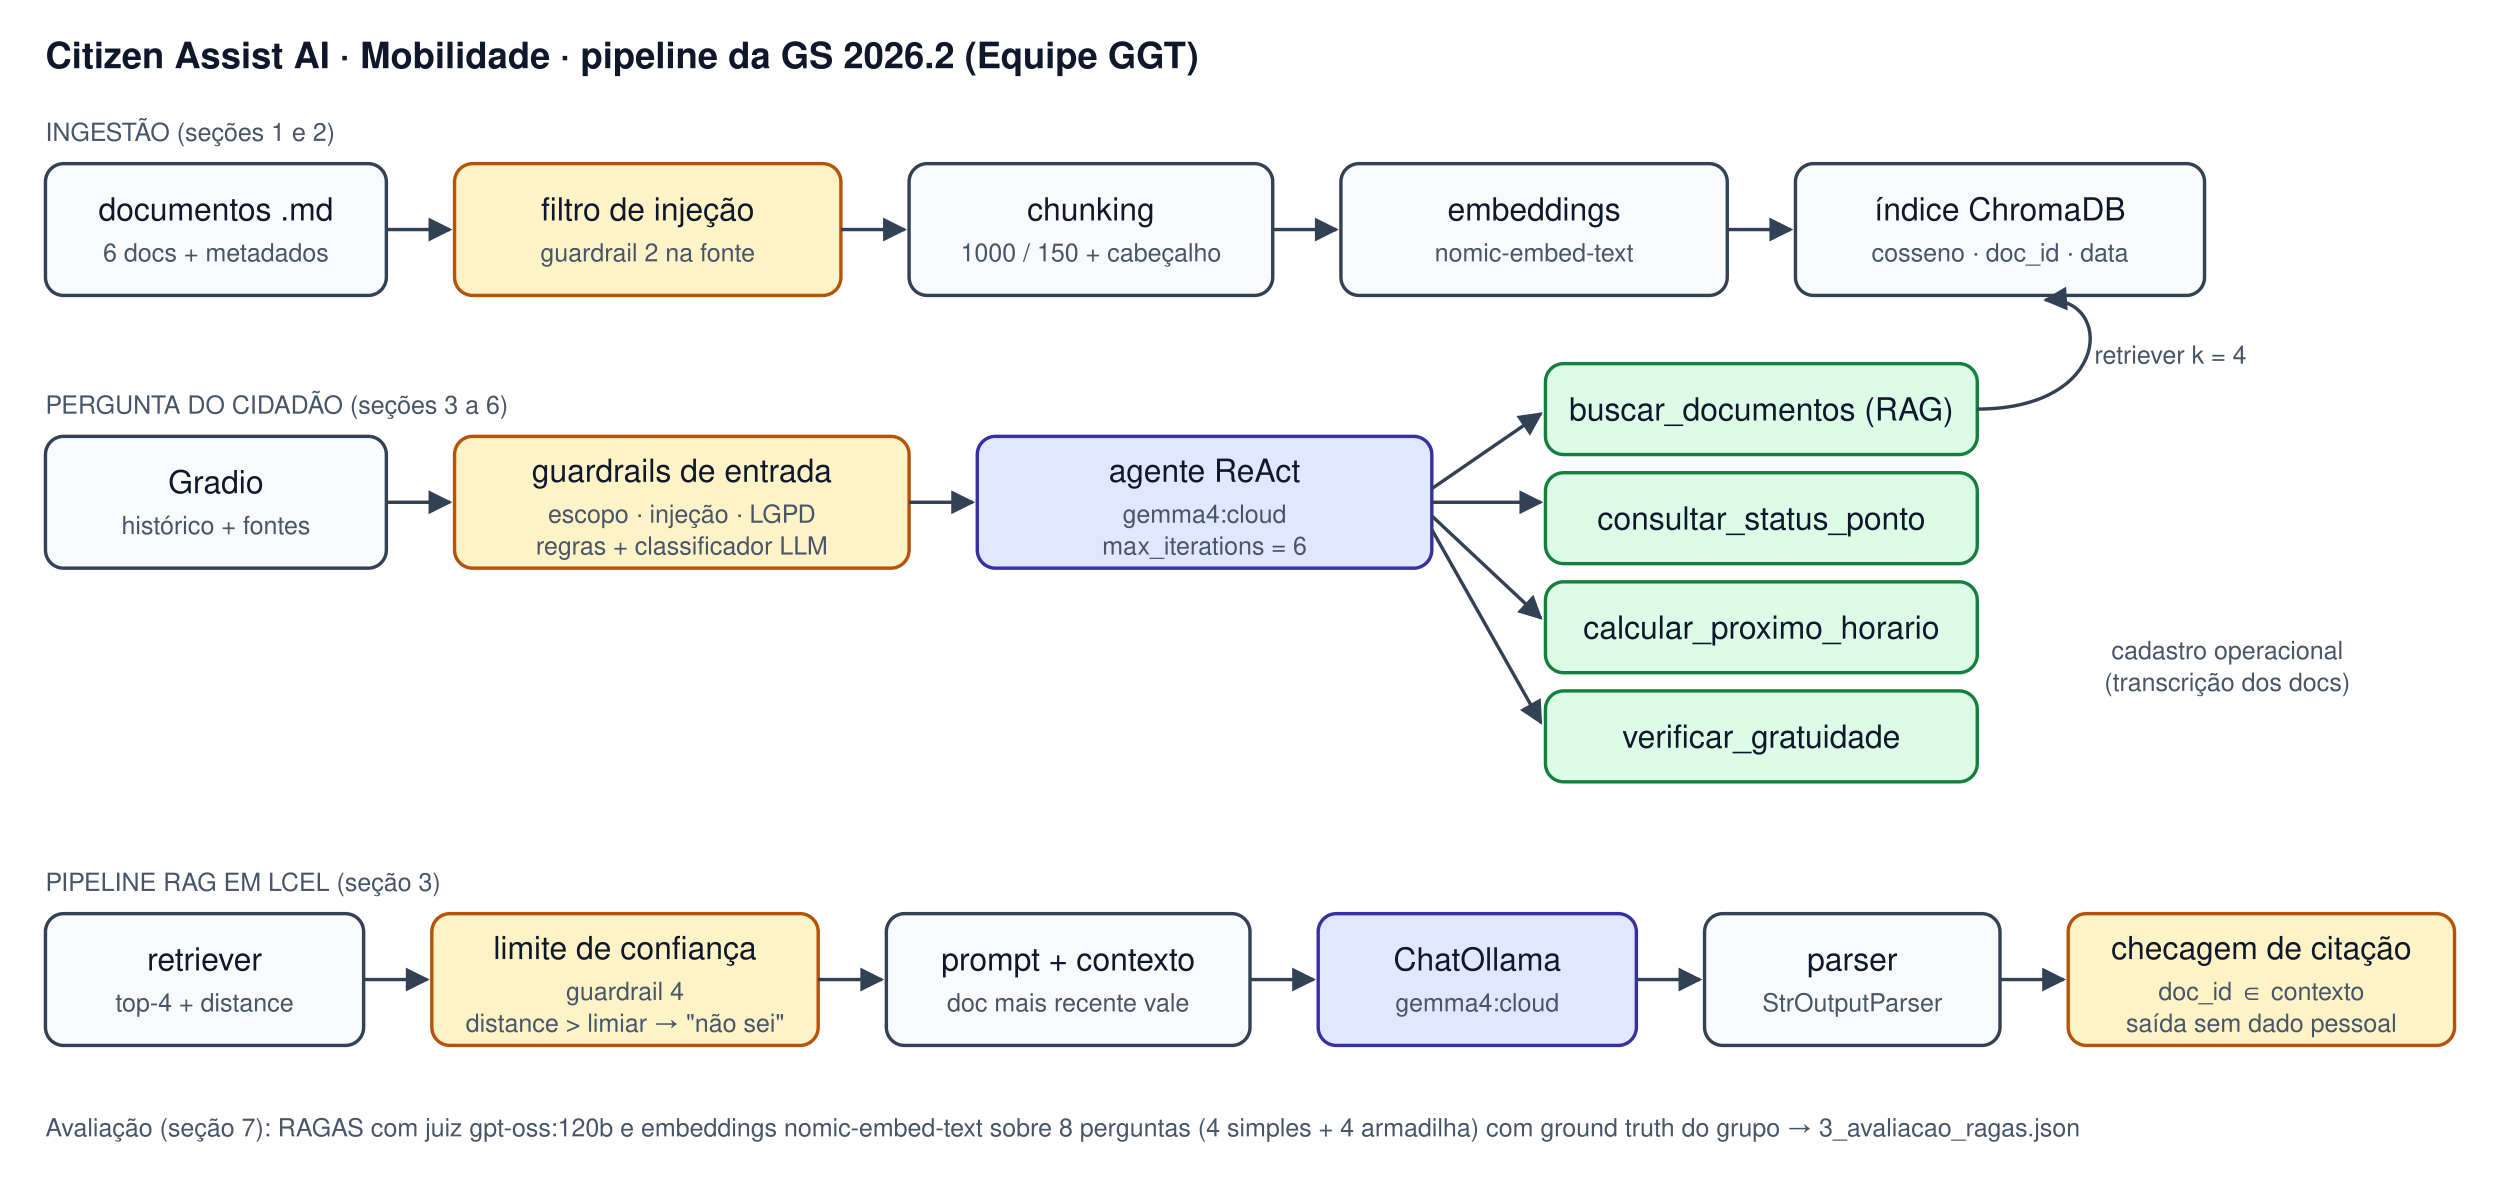
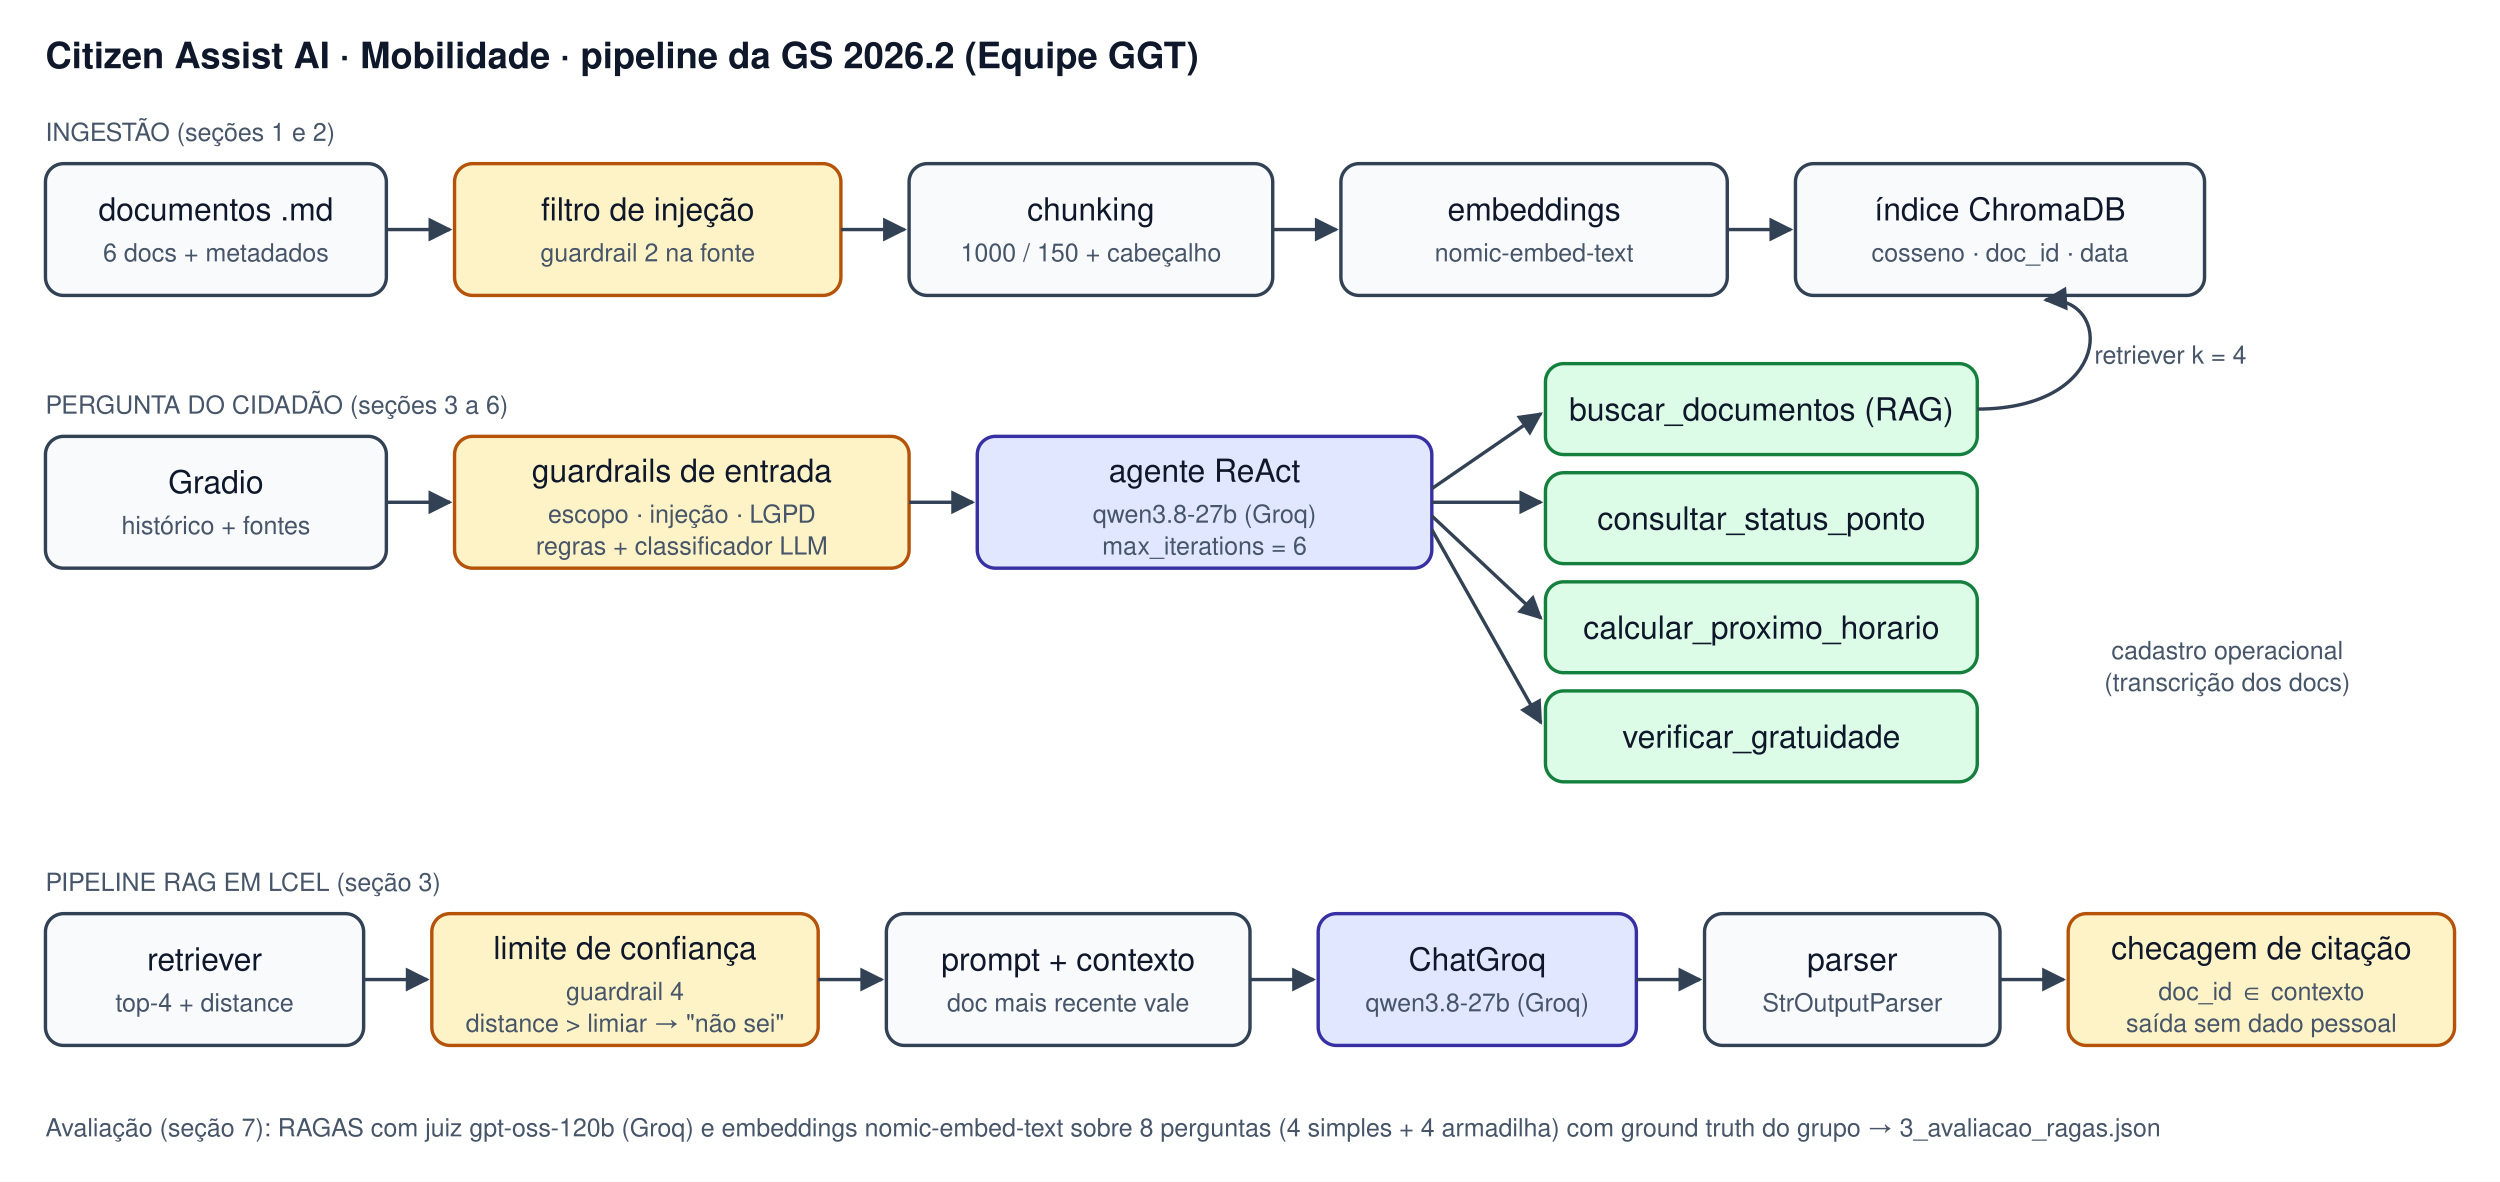
<svg xmlns="http://www.w3.org/2000/svg" width="1100" height="520" viewBox="0 0 1100 520" font-family="Helvetica, Arial, sans-serif">
  <defs>
    <marker id="seta" viewBox="0 0 10 10" refX="9" refY="5" markerWidth="7" markerHeight="7" orient="auto">
      <path d="M0,0 L10,5 L0,10 z" fill="#334155" />
    </marker>
    <style>
      .caixa{fill:#f8fafc;stroke:#334155;stroke-width:1.5}
      .guarda{fill:#fef3c7;stroke:#b45309;stroke-width:1.5}
      .llm{fill:#e0e7ff;stroke:#3730a3;stroke-width:1.5}
      .tool{fill:#dcfce7;stroke:#15803d;stroke-width:1.5}
      .t{font-size:14px;fill:#0f172a;text-anchor:middle}
      .s{font-size:11px;fill:#475569;text-anchor:middle}
      .h{font-size:16px;font-weight:bold;fill:#0f172a}
      .l{stroke:#334155;stroke-width:1.5;fill:none;marker-end:url(#seta)}
    </style>
  </defs>
  <rect width="1100" height="520" fill="#ffffff" />
  <text x="20" y="30" class="h">Citizen Assist AI · Mobilidade · pipeline da GS 2026.2 (Equipe GGT)</text>
  <text x="20" y="62" class="s" style="text-anchor:start">INGESTÃO (seções 1 e 2)</text>
  <rect x="20" y="72" width="150" height="58" rx="8" class="caixa" />
  <text x="95" y="97" class="t">documentos .md</text>
  <text x="95" y="115" class="s">6 docs + metadados</text>
  <rect x="200" y="72" width="170" height="58" rx="8" class="guarda" />
  <text x="285" y="97" class="t">filtro de injeção</text>
  <text x="285" y="115" class="s">guardrail 2 na fonte</text>
  <rect x="400" y="72" width="160" height="58" rx="8" class="caixa" />
  <text x="480" y="97" class="t">chunking</text>
  <text x="480" y="115" class="s">1000 / 150 + cabeçalho</text>
  <rect x="590" y="72" width="170" height="58" rx="8" class="caixa" />
  <text x="675" y="97" class="t">embeddings</text>
  <text x="675" y="115" class="s">nomic-embed-text</text>
  <rect x="790" y="72" width="180" height="58" rx="8" class="caixa" />
  <text x="880" y="97" class="t">índice ChromaDB</text>
  <text x="880" y="115" class="s">cosseno · doc_id · data</text>
  <path d="M170,101 H198" class="l" />
  <path d="M370,101 H398" class="l" />
  <path d="M560,101 H588" class="l" />
  <path d="M760,101 H788" class="l" />
  <text x="20" y="182" class="s" style="text-anchor:start">PERGUNTA DO CIDADÃO (seções 3 a 6)</text>
  <rect x="20" y="192" width="150" height="58" rx="8" class="caixa" />
  <text x="95" y="217" class="t">Gradio</text>
  <text x="95" y="235" class="s">histórico + fontes</text>
  <rect x="200" y="192" width="200" height="58" rx="8" class="guarda" />
  <text x="300" y="212" class="t">guardrails de entrada</text>
  <text x="300" y="230" class="s">escopo · injeção · LGPD</text>
  <text x="300" y="244" class="s">regras + classificador LLM</text>
  <rect x="430" y="192" width="200" height="58" rx="8" class="llm" />
  <text x="530" y="212" class="t">agente ReAct</text>
-   <text x="530" y="230" class="s">gemma4:cloud</text>
+   <text x="530" y="230" class="s">qwen3.8-27b (Groq)</text>
  <text x="530" y="244" class="s">max_iterations = 6</text>
  <path d="M170,221 H198" class="l" />
  <path d="M400,221 H428" class="l" />
  <rect x="680" y="160" width="190" height="40" rx="8" class="tool" />
  <text x="775" y="185" class="t">buscar_documentos (RAG)</text>
  <rect x="680" y="208" width="190" height="40" rx="8" class="tool" />
  <text x="775" y="233" class="t">consultar_status_ponto</text>
  <rect x="680" y="256" width="190" height="40" rx="8" class="tool" />
  <text x="775" y="281" class="t">calcular_proximo_horario</text>
  <rect x="680" y="304" width="190" height="40" rx="8" class="tool" />
  <text x="775" y="329" class="t">verificar_gratuidade</text>
  <path d="M630,215 L678,182" class="l" />
  <path d="M630,221 H678" class="l" />
  <path d="M630,227 L678,272" class="l" />
  <path d="M630,233 L678,318" class="l" />
  <path d="M870,180 C930,180 930,130 900,132" class="l" />
  <text x="955" y="160" class="s">retriever k = 4</text>
  <text x="980" y="290" class="s">cadastro operacional</text>
  <text x="980" y="304" class="s">(transcrição dos docs)</text>
  <text x="20" y="392" class="s" style="text-anchor:start">PIPELINE RAG EM LCEL (seção 3)</text>
  <rect x="20" y="402" width="140" height="58" rx="8" class="caixa" />
  <text x="90" y="427" class="t">retriever</text>
  <text x="90" y="445" class="s">top-4 + distance</text>
  <rect x="190" y="402" width="170" height="58" rx="8" class="guarda" />
  <text x="275" y="422" class="t">limite de confiança</text>
  <text x="275" y="440" class="s">guardrail 4</text>
  <text x="275" y="454" class="s">distance &gt; limiar → "não sei"</text>
  <rect x="390" y="402" width="160" height="58" rx="8" class="caixa" />
  <text x="470" y="427" class="t">prompt + contexto</text>
  <text x="470" y="445" class="s">doc mais recente vale</text>
  <rect x="580" y="402" width="140" height="58" rx="8" class="llm" />
-   <text x="650" y="427" class="t">ChatOllama</text>
-   <text x="650" y="445" class="s">gemma4:cloud</text>
+   <text x="650" y="427" class="t">ChatGroq</text>
+   <text x="650" y="445" class="s">qwen3.8-27b (Groq)</text>
  <rect x="750" y="402" width="130" height="58" rx="8" class="caixa" />
  <text x="815" y="427" class="t">parser</text>
  <text x="815" y="445" class="s">StrOutputParser</text>
  <rect x="910" y="402" width="170" height="58" rx="8" class="guarda" />
  <text x="995" y="422" class="t">checagem de citação</text>
  <text x="995" y="440" class="s">doc_id ∈ contexto</text>
  <text x="995" y="454" class="s">saída sem dado pessoal</text>
  <path d="M160,431 H188" class="l" />
  <path d="M360,431 H388" class="l" />
  <path d="M550,431 H578" class="l" />
  <path d="M720,431 H748" class="l" />
  <path d="M880,431 H908" class="l" />
-   <text x="20" y="500" class="s" style="text-anchor:start">Avaliação (seção 7): RAGAS com juiz gpt-oss:120b e embeddings nomic-embed-text sobre 8 perguntas (4 simples + 4 armadilha) com ground truth do grupo → 3_avaliacao_ragas.json</text>
+   <text x="20" y="500" class="s" style="text-anchor:start">Avaliação (seção 7): RAGAS com juiz gpt-oss-120b (Groq) e embeddings nomic-embed-text sobre 8 perguntas (4 simples + 4 armadilha) com ground truth do grupo → 3_avaliacao_ragas.json</text>
</svg>
